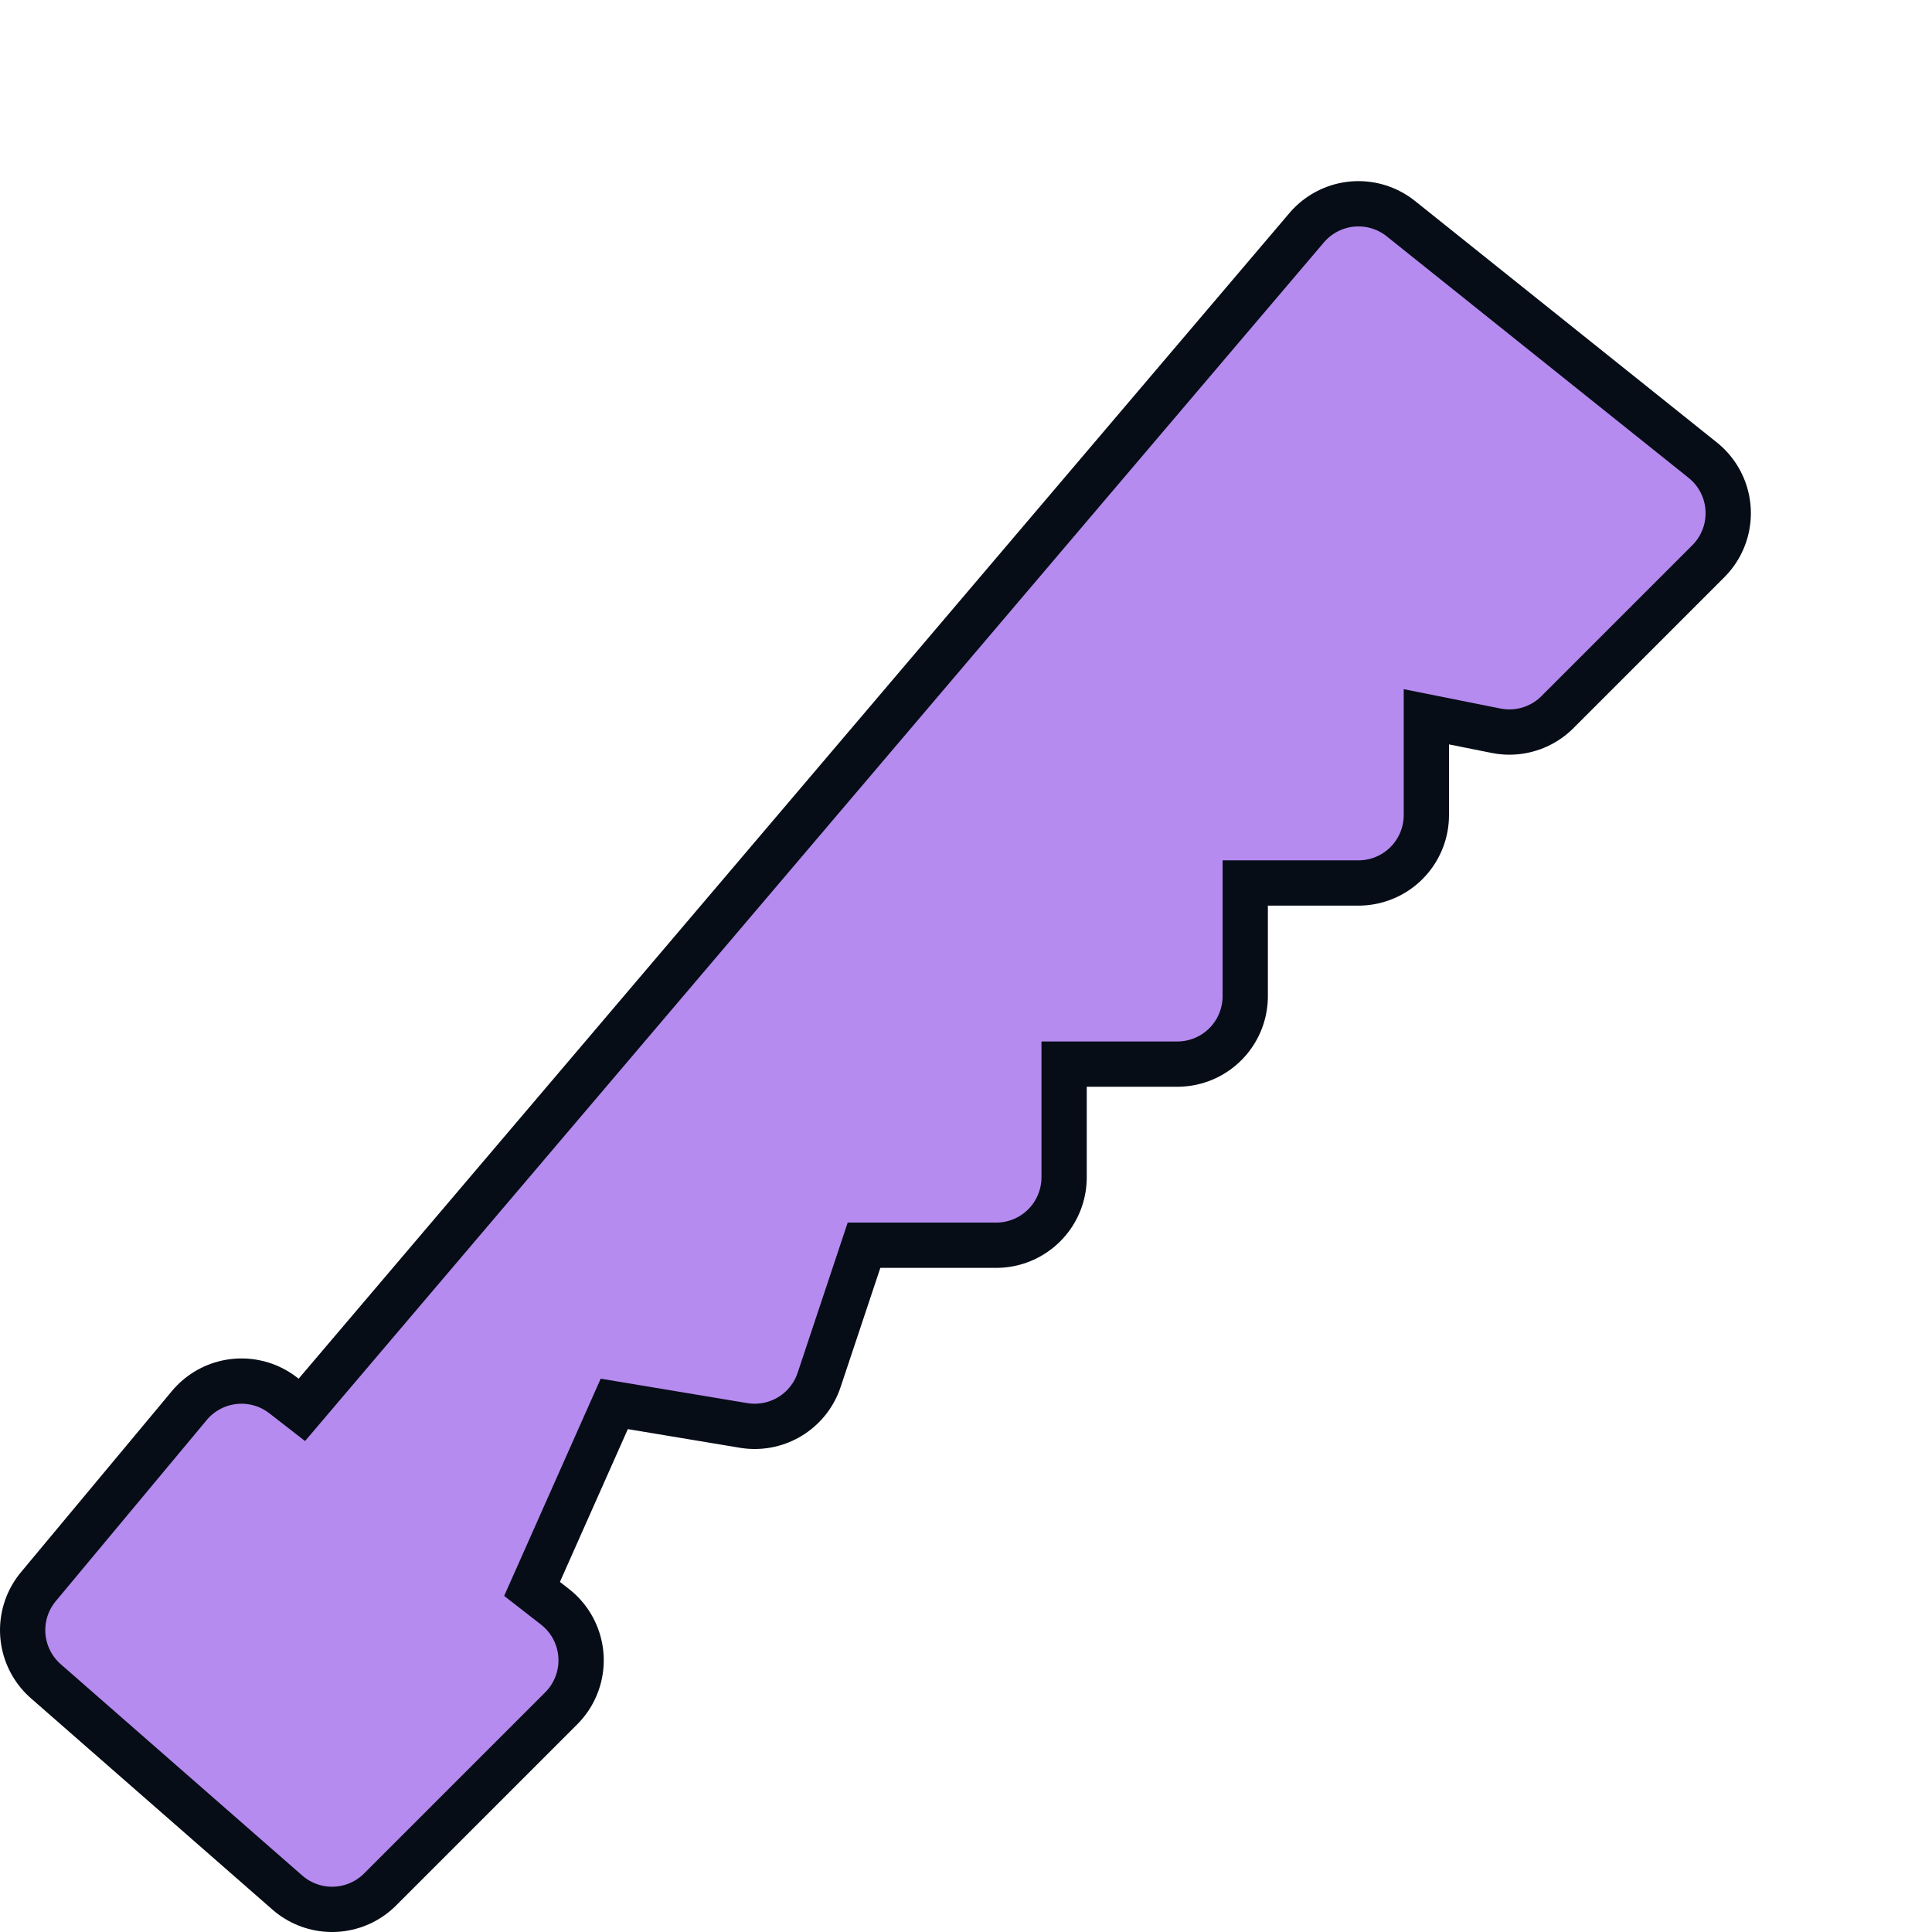
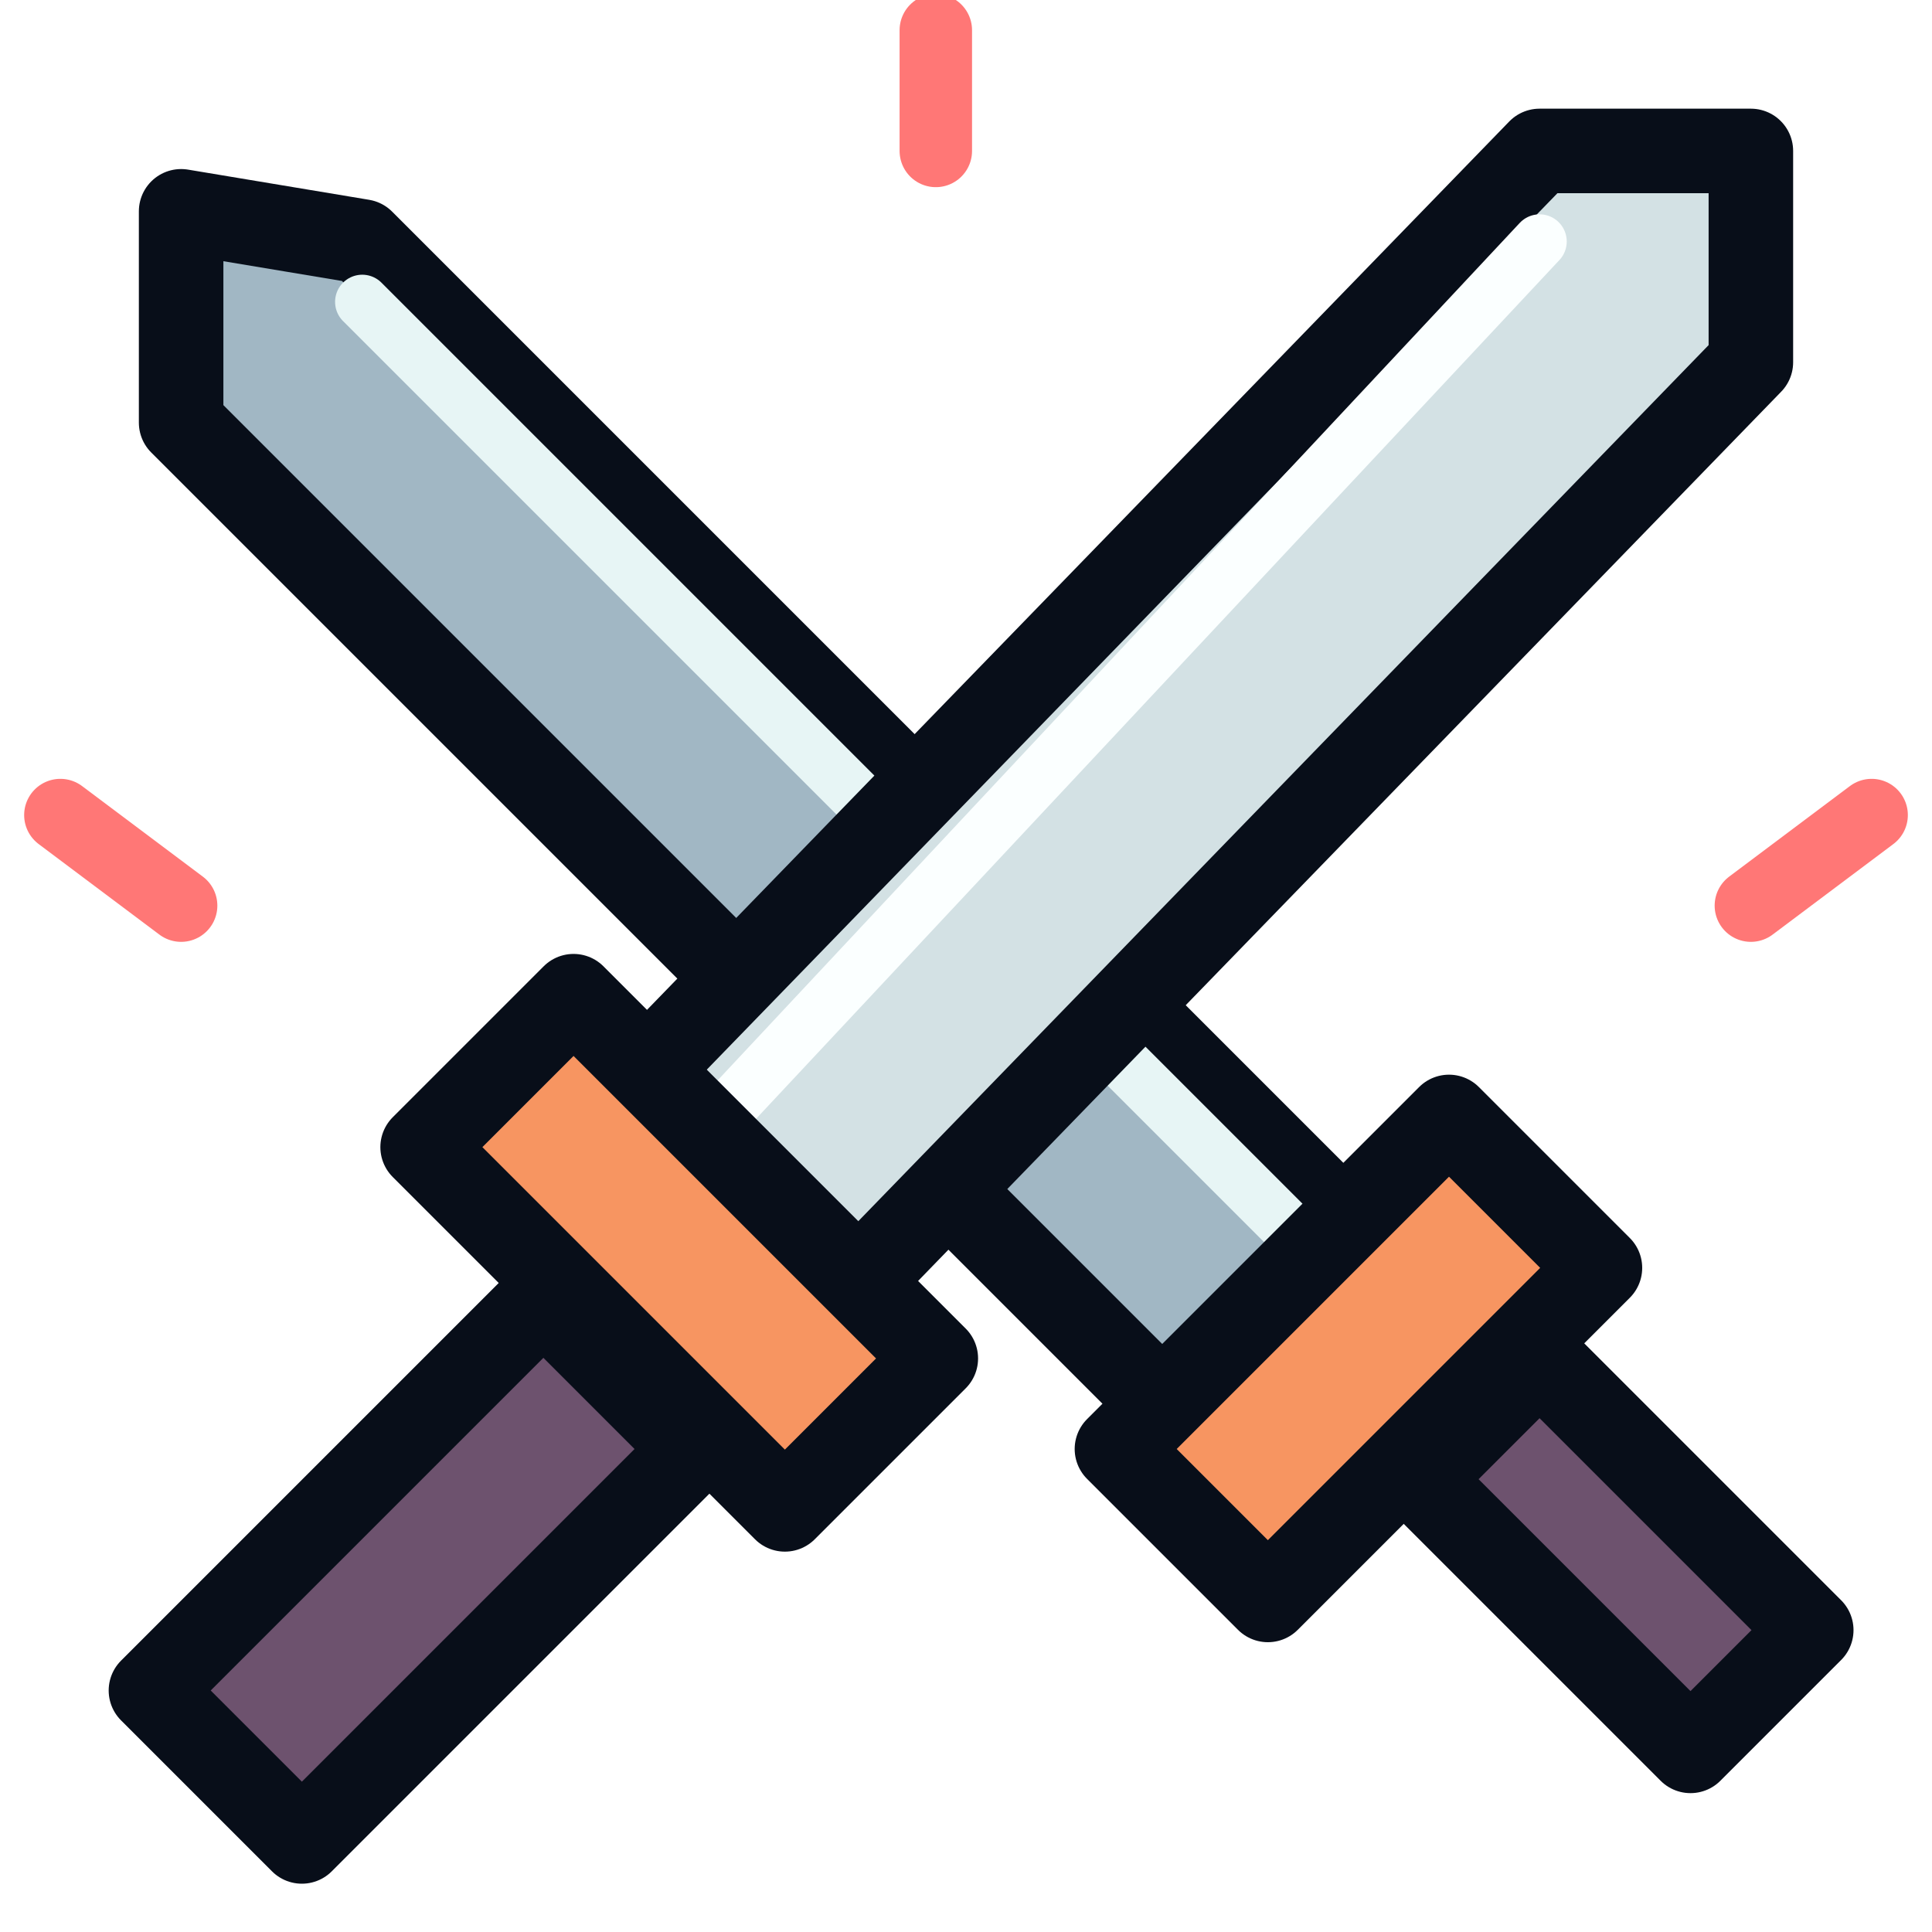
<svg xmlns="http://www.w3.org/2000/svg" width="128" height="128" viewBox="0 0 64 64">
-   <g fill="#b58bf0" stroke="#070d16" stroke-width="6" stroke-linejoin="round" stroke-linecap="round">
-     <path d="M11 49L45 9L55 17L50 22L45 21L45 27L39 27L39 33L33 33L33 39L27 39L25 45L19 44L15 53Z" />
-     <path d="M8 48L17 55L11 61L3 54Z" />
-   </g>
-   <g fill="#b58bf0" stroke="#b58bf0" stroke-width="3" stroke-linejoin="round" stroke-linecap="round">
-     <path d="M11 49L45 9L55 17L50 22L45 21L45 27L39 27L39 33L33 33L33 39L27 39L25 45L19 44L15 53Z" />
-     <path d="M8 48L17 55L11 61L3 54Z" />
+   <g stroke="#080e19" stroke-width="2.8" stroke-linejoin="round" stroke-linecap="round">
+     <path d="M12 8L49 45L43 51L6 14V7Z" fill="#a1b7c4" />
+     <path d="M12 10L47 45" stroke="#e7f5f5" stroke-width="1.8" />
+     <path d="M37 48L48 37L53 42L42 53Z" fill="#f79561" />
+     <path d="M47 49L56 58L60 54L51 45Z" fill="#6d526e" />
+     <path d="M51 5L18 39L25 46L58 12V5Z" fill="#d3e1e4" />
+     <path d="M51 8L22 39" stroke="#fbffff" stroke-width="1.8" />
+     <path d="M19 33L31 45L26 50L14 38Z" fill="#f79561" />
+     <path d="M18 43L5 56L10 61L23 48Z" fill="#6d526e" />
+     <path d="M6 30L2 27M58 30L62 27M31 5V1" stroke="#ff7776" stroke-width="2.4" />
  </g>
</svg>
